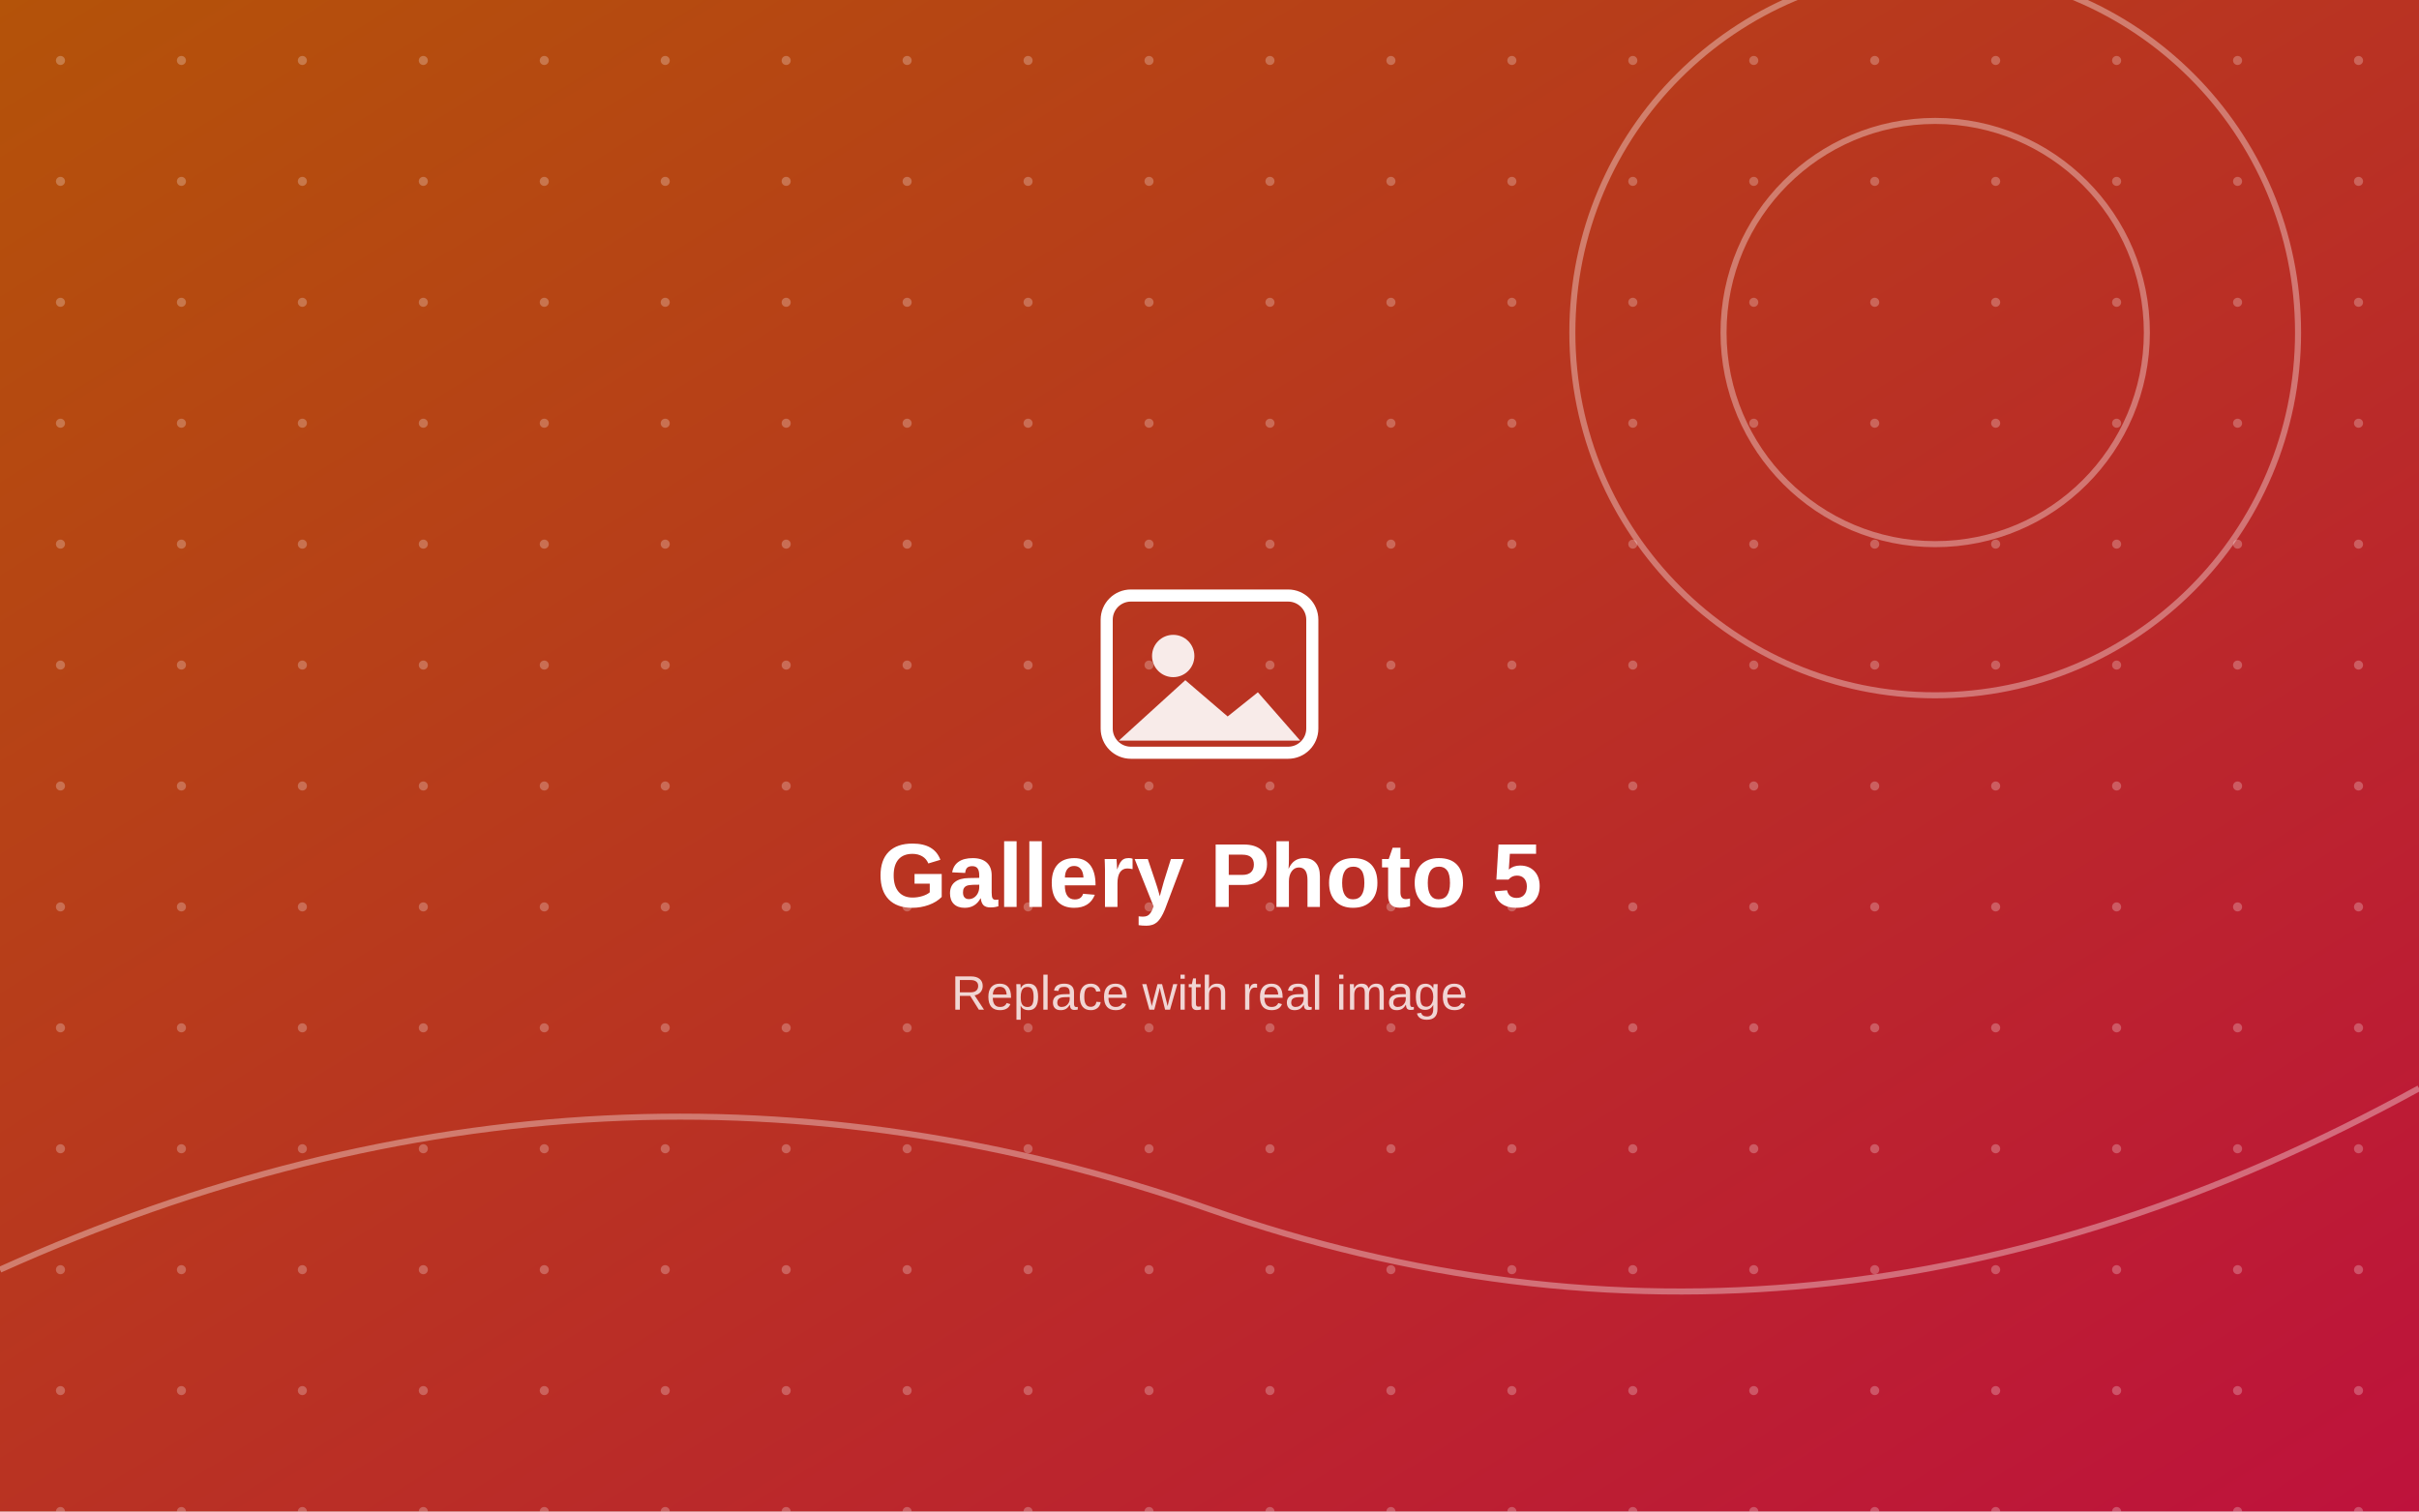
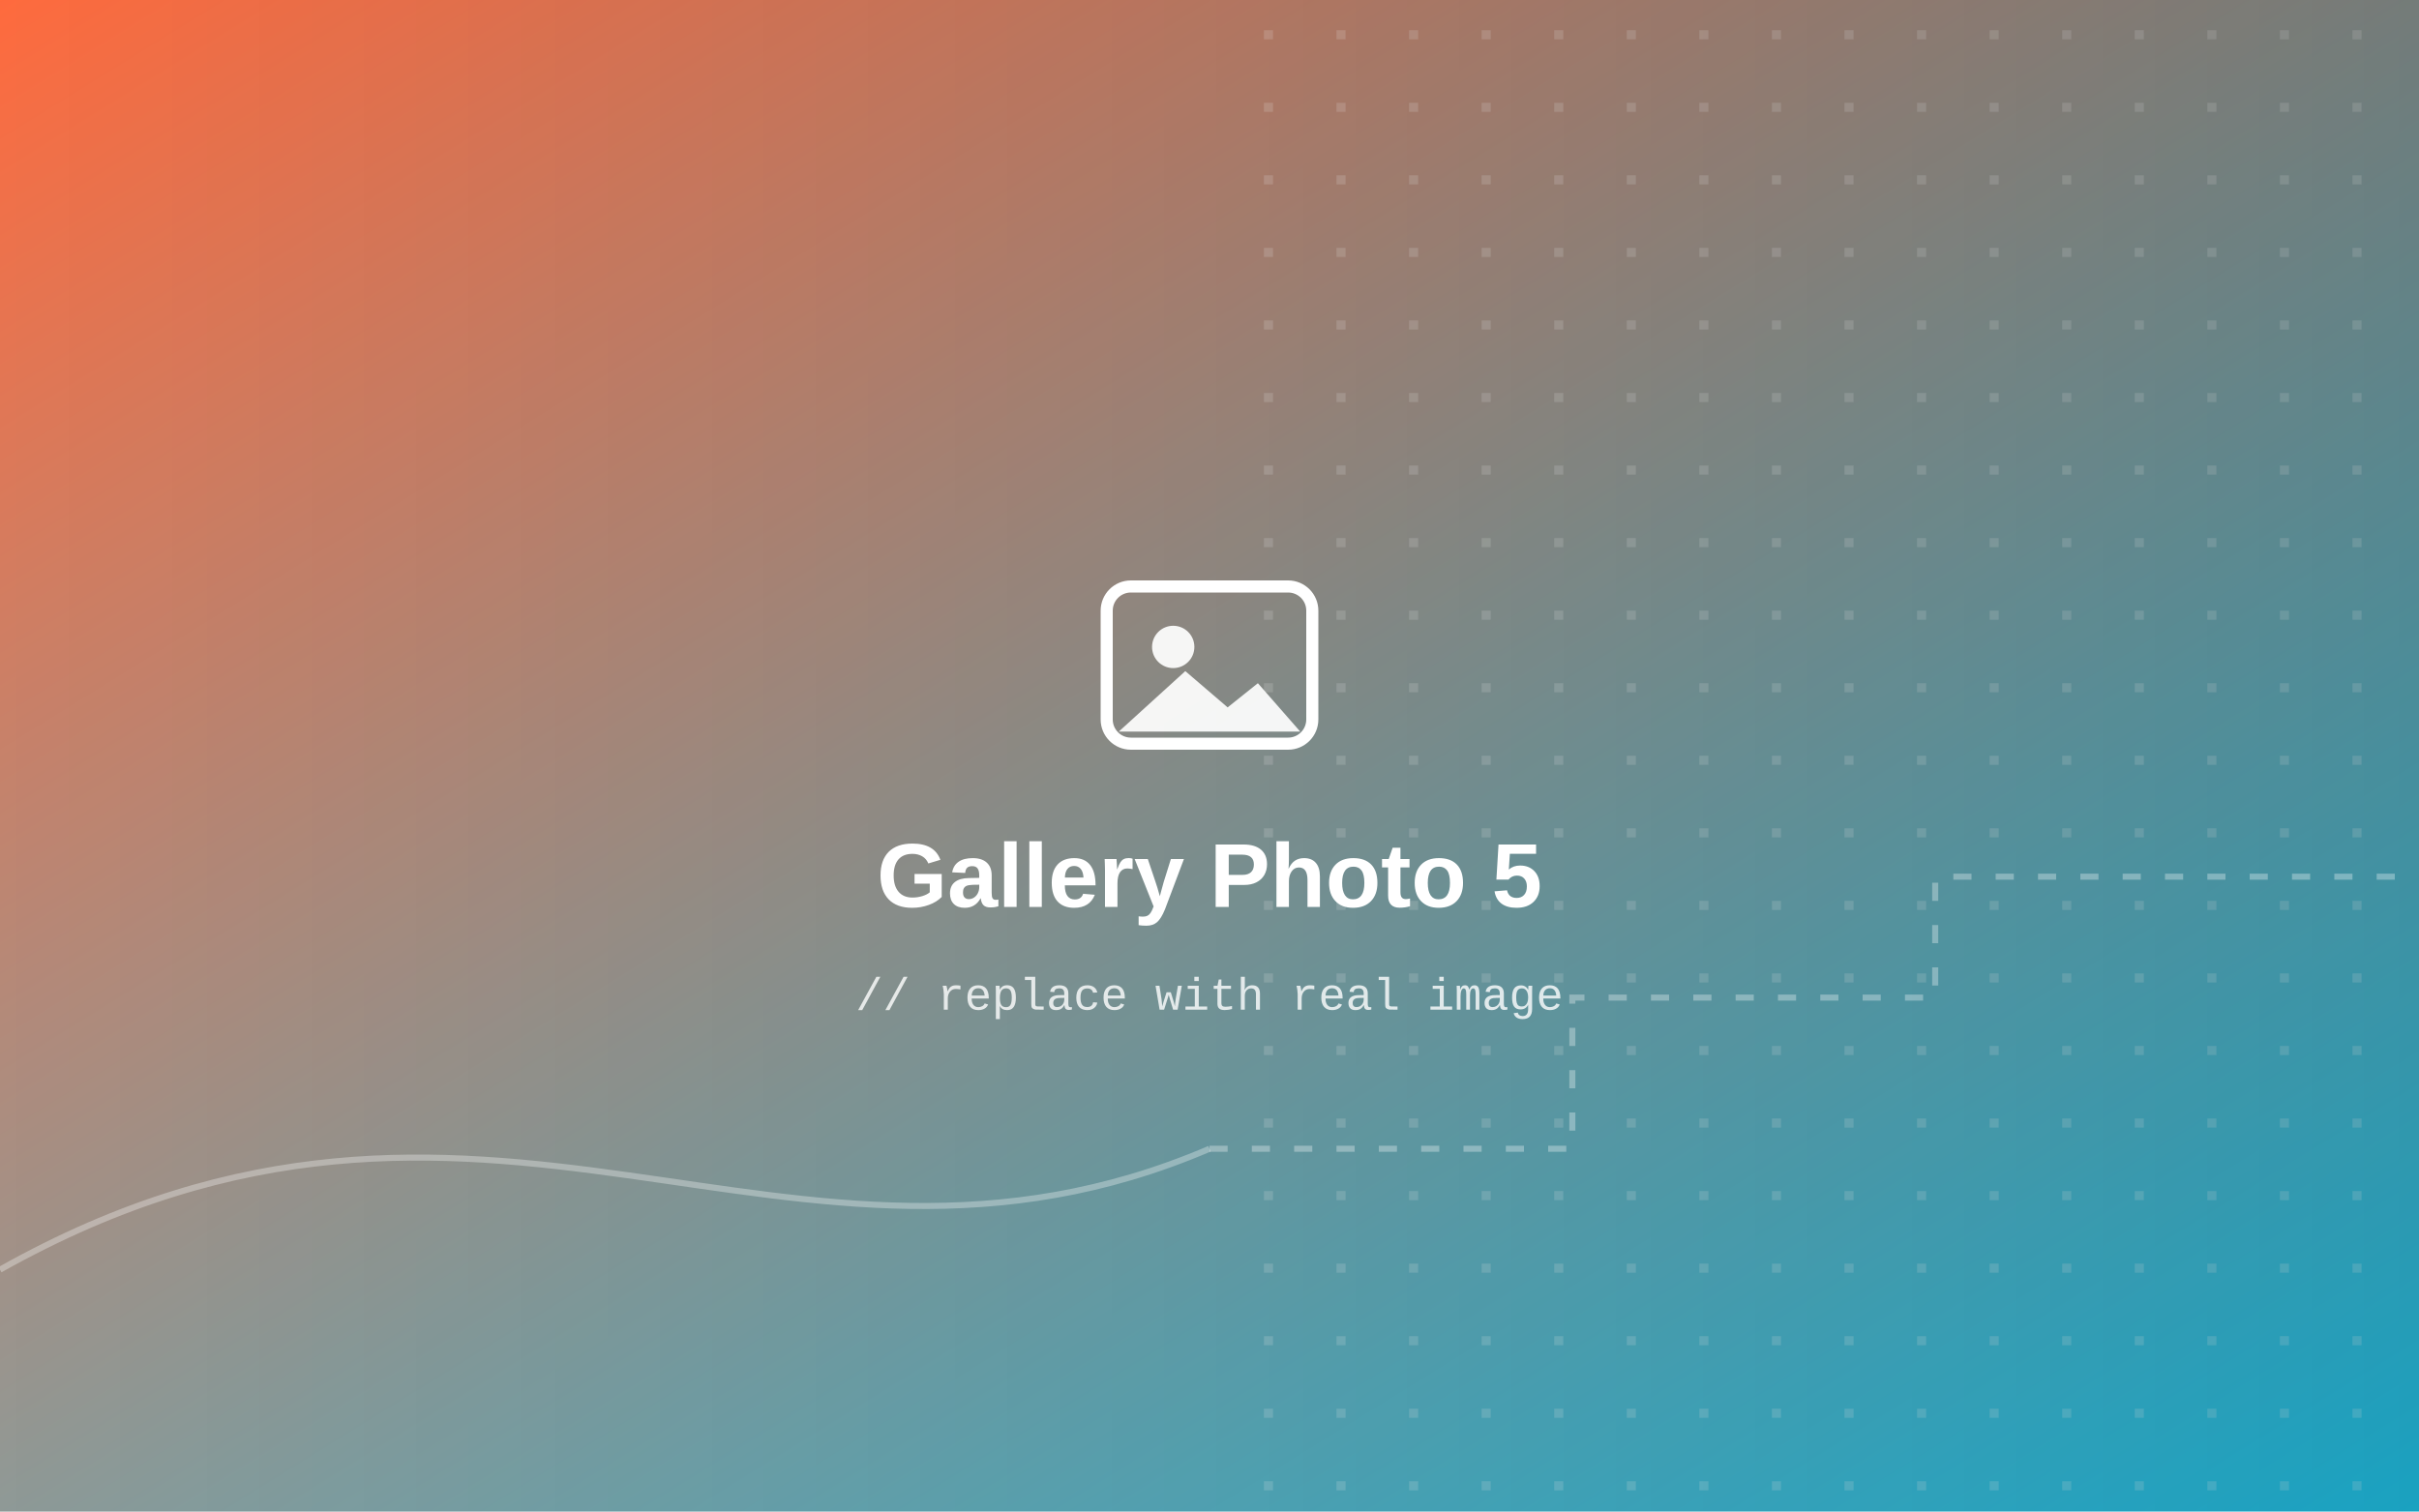
<svg xmlns="http://www.w3.org/2000/svg" viewBox="0 0 800 500" preserveAspectRatio="xMidYMid slice">
  <defs>
    <linearGradient id="g" x1="0" y1="0" x2="1" y2="1">
-       <stop offset="0" stop-color="#b45309" />
-       <stop offset="1" stop-color="#be123c" />
+       <stop offset="0" stop-color="#ff6a3d" />
+       <stop offset="1" stop-color="#1fc8ef" />
    </linearGradient>
-     <pattern id="p" width="40" height="40" patternUnits="userSpaceOnUse">
-       <circle cx="20" cy="20" r="1.5" fill="#fff" opacity=".25" />
+     <pattern id="p" width="24" height="24" patternUnits="userSpaceOnUse">
+       <rect x="10" y="10" width="3" height="3" fill="#fff" opacity=".18" />
    </pattern>
+     <linearGradient id="f" x1="0" y1="0" x2="1" y2="0">
+       <stop offset="0" stop-color="#000" stop-opacity="0" />
+       <stop offset="1" stop-color="#000" stop-opacity=".55" />
+     </linearGradient>
  </defs>
  <rect width="800" height="500" fill="url(#g)" />
-   <rect width="800" height="500" fill="url(#p)" />
-   <g fill="none" stroke="#fff" stroke-opacity=".35" stroke-width="2">
-     <circle cx="640" cy="110" r="70" />
-     <circle cx="640" cy="110" r="120" />
-     <path d="M0 420 Q200 330 400 400 T800 360" />
+   <rect x="400" width="400" height="500" fill="url(#p)" />
+   <rect width="800" height="500" fill="url(#f)" opacity=".35" />
+   <g fill="none" stroke="#fff" stroke-opacity=".32" stroke-width="2">
+     <path d="M0 420 C 160 330, 260 440, 400 380" />
+     <path d="M400 380 H 520 V 330 H 640 V 290 H 800" stroke-dasharray="6 8" />
  </g>
-   <g transform="translate(400 225)" fill="#fff" fill-opacity=".9">
+   <g transform="translate(400 222)" fill="#fff" fill-opacity=".92">
    <rect x="-34" y="-28" width="68" height="52" rx="8" fill="none" stroke="#fff" stroke-width="4" />
    <circle cx="-12" cy="-8" r="7" />
    <path d="M-30 20 L-8 0 L6 12 L16 4 L30 20 Z" />
  </g>
  <text x="400" y="300" text-anchor="middle" font-family="Arial, sans-serif" font-size="30" font-weight="700" fill="#fff">Gallery Photo 5</text>
-   <text x="400" y="334" text-anchor="middle" font-family="Arial, sans-serif" font-size="16" fill="#fff" fill-opacity=".8">Replace with real image</text>
+   <text x="400" y="334" text-anchor="middle" font-family="Courier New, monospace" font-size="15" fill="#fff" fill-opacity=".8">// replace with real image</text>
</svg>
